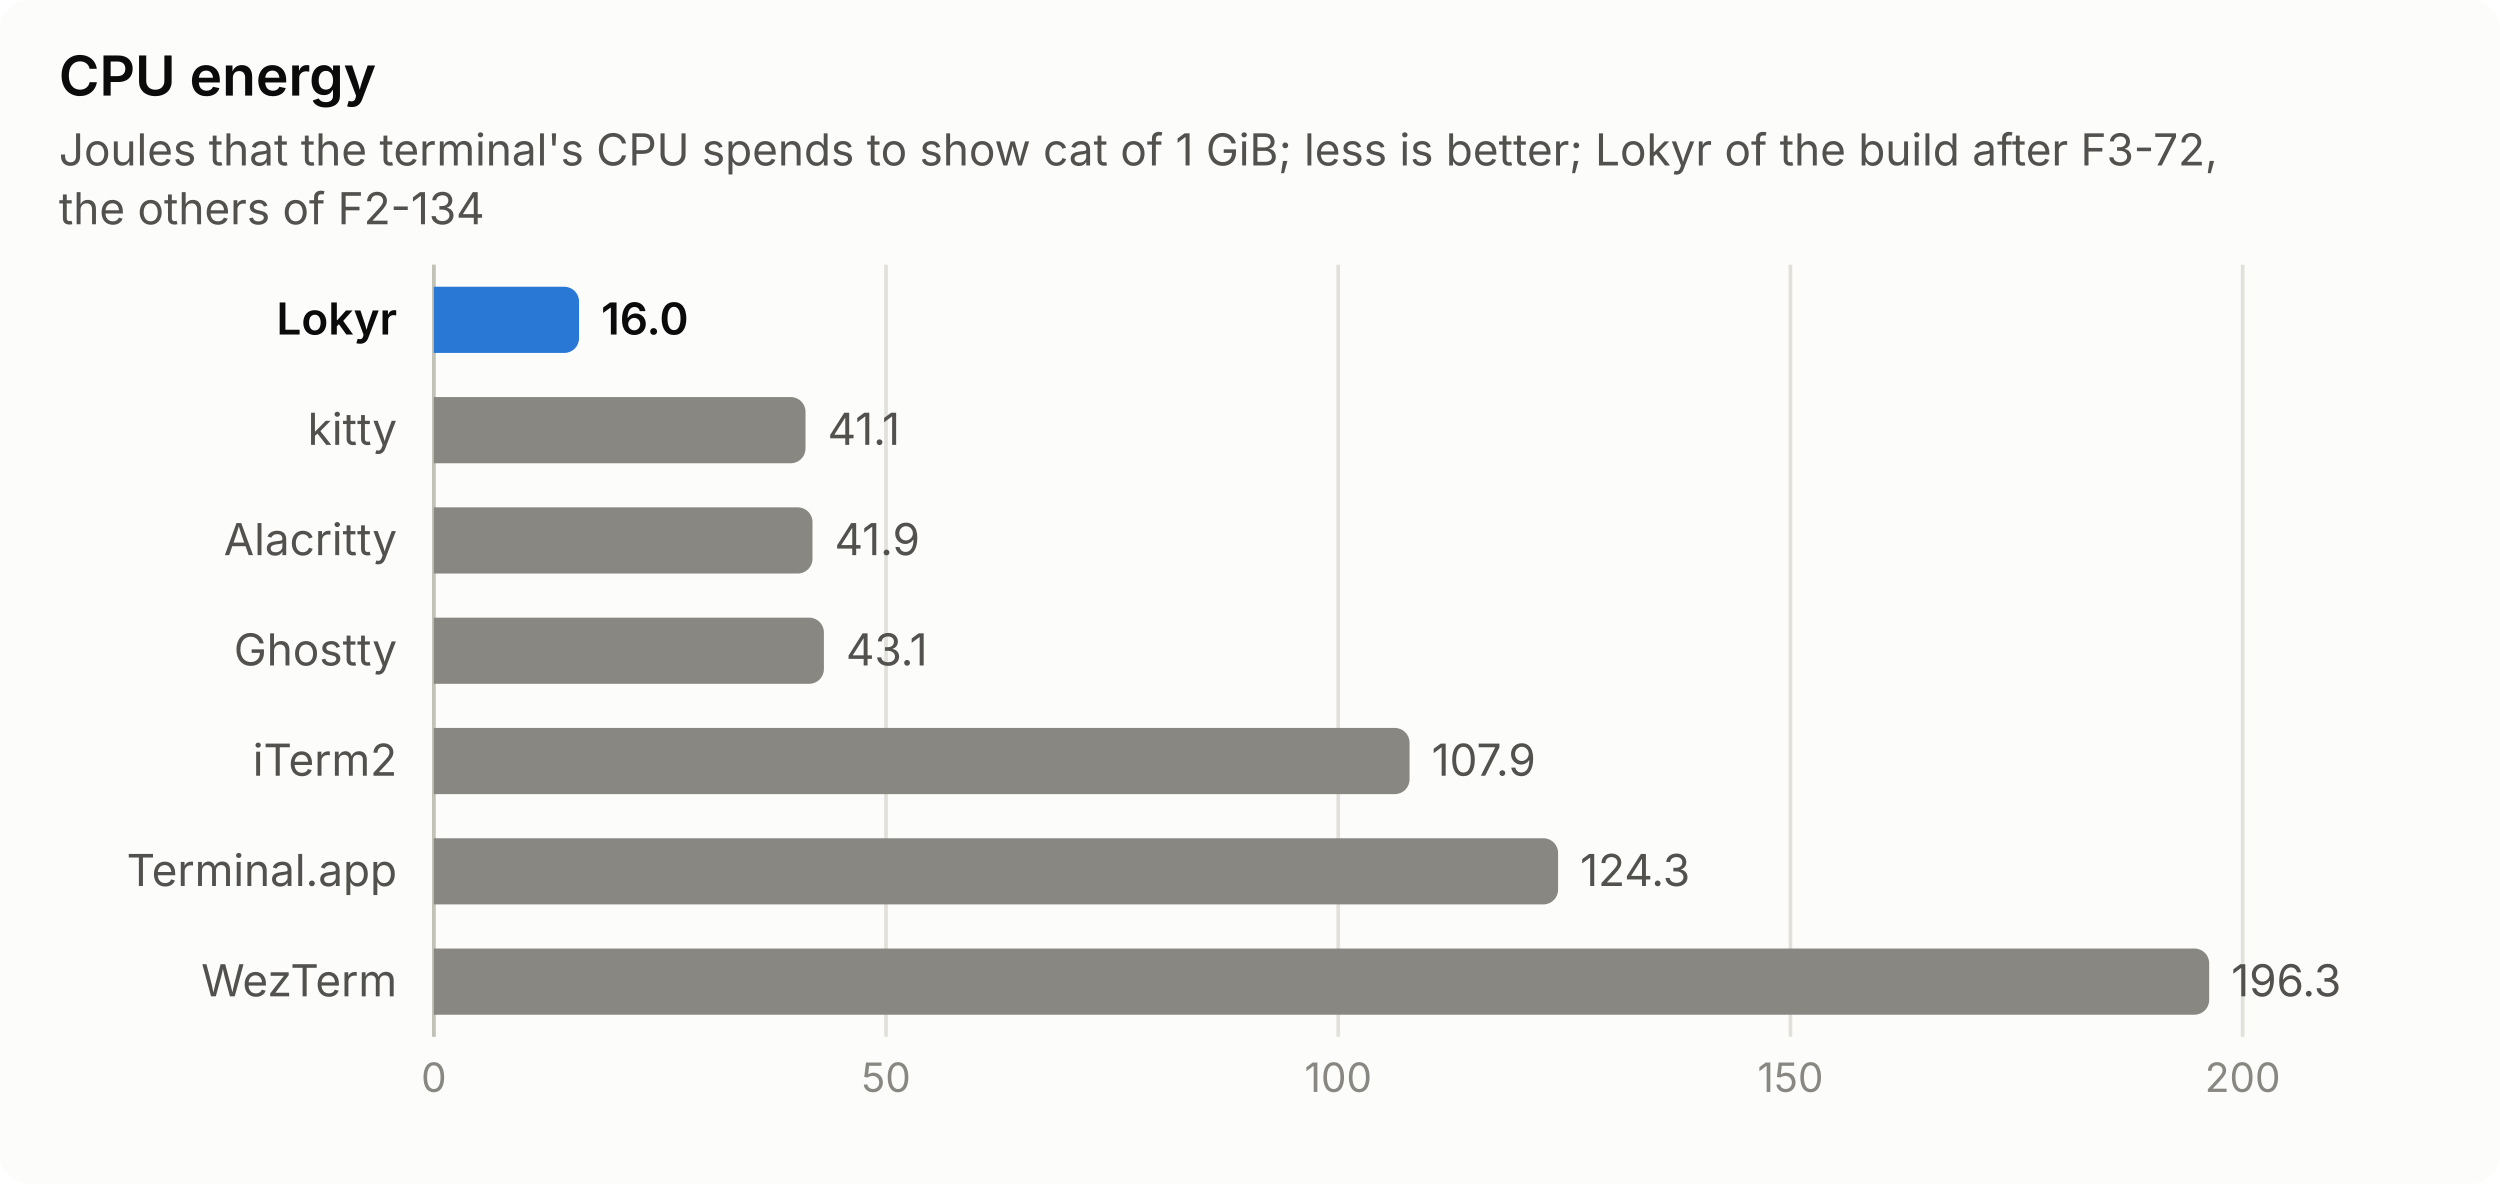
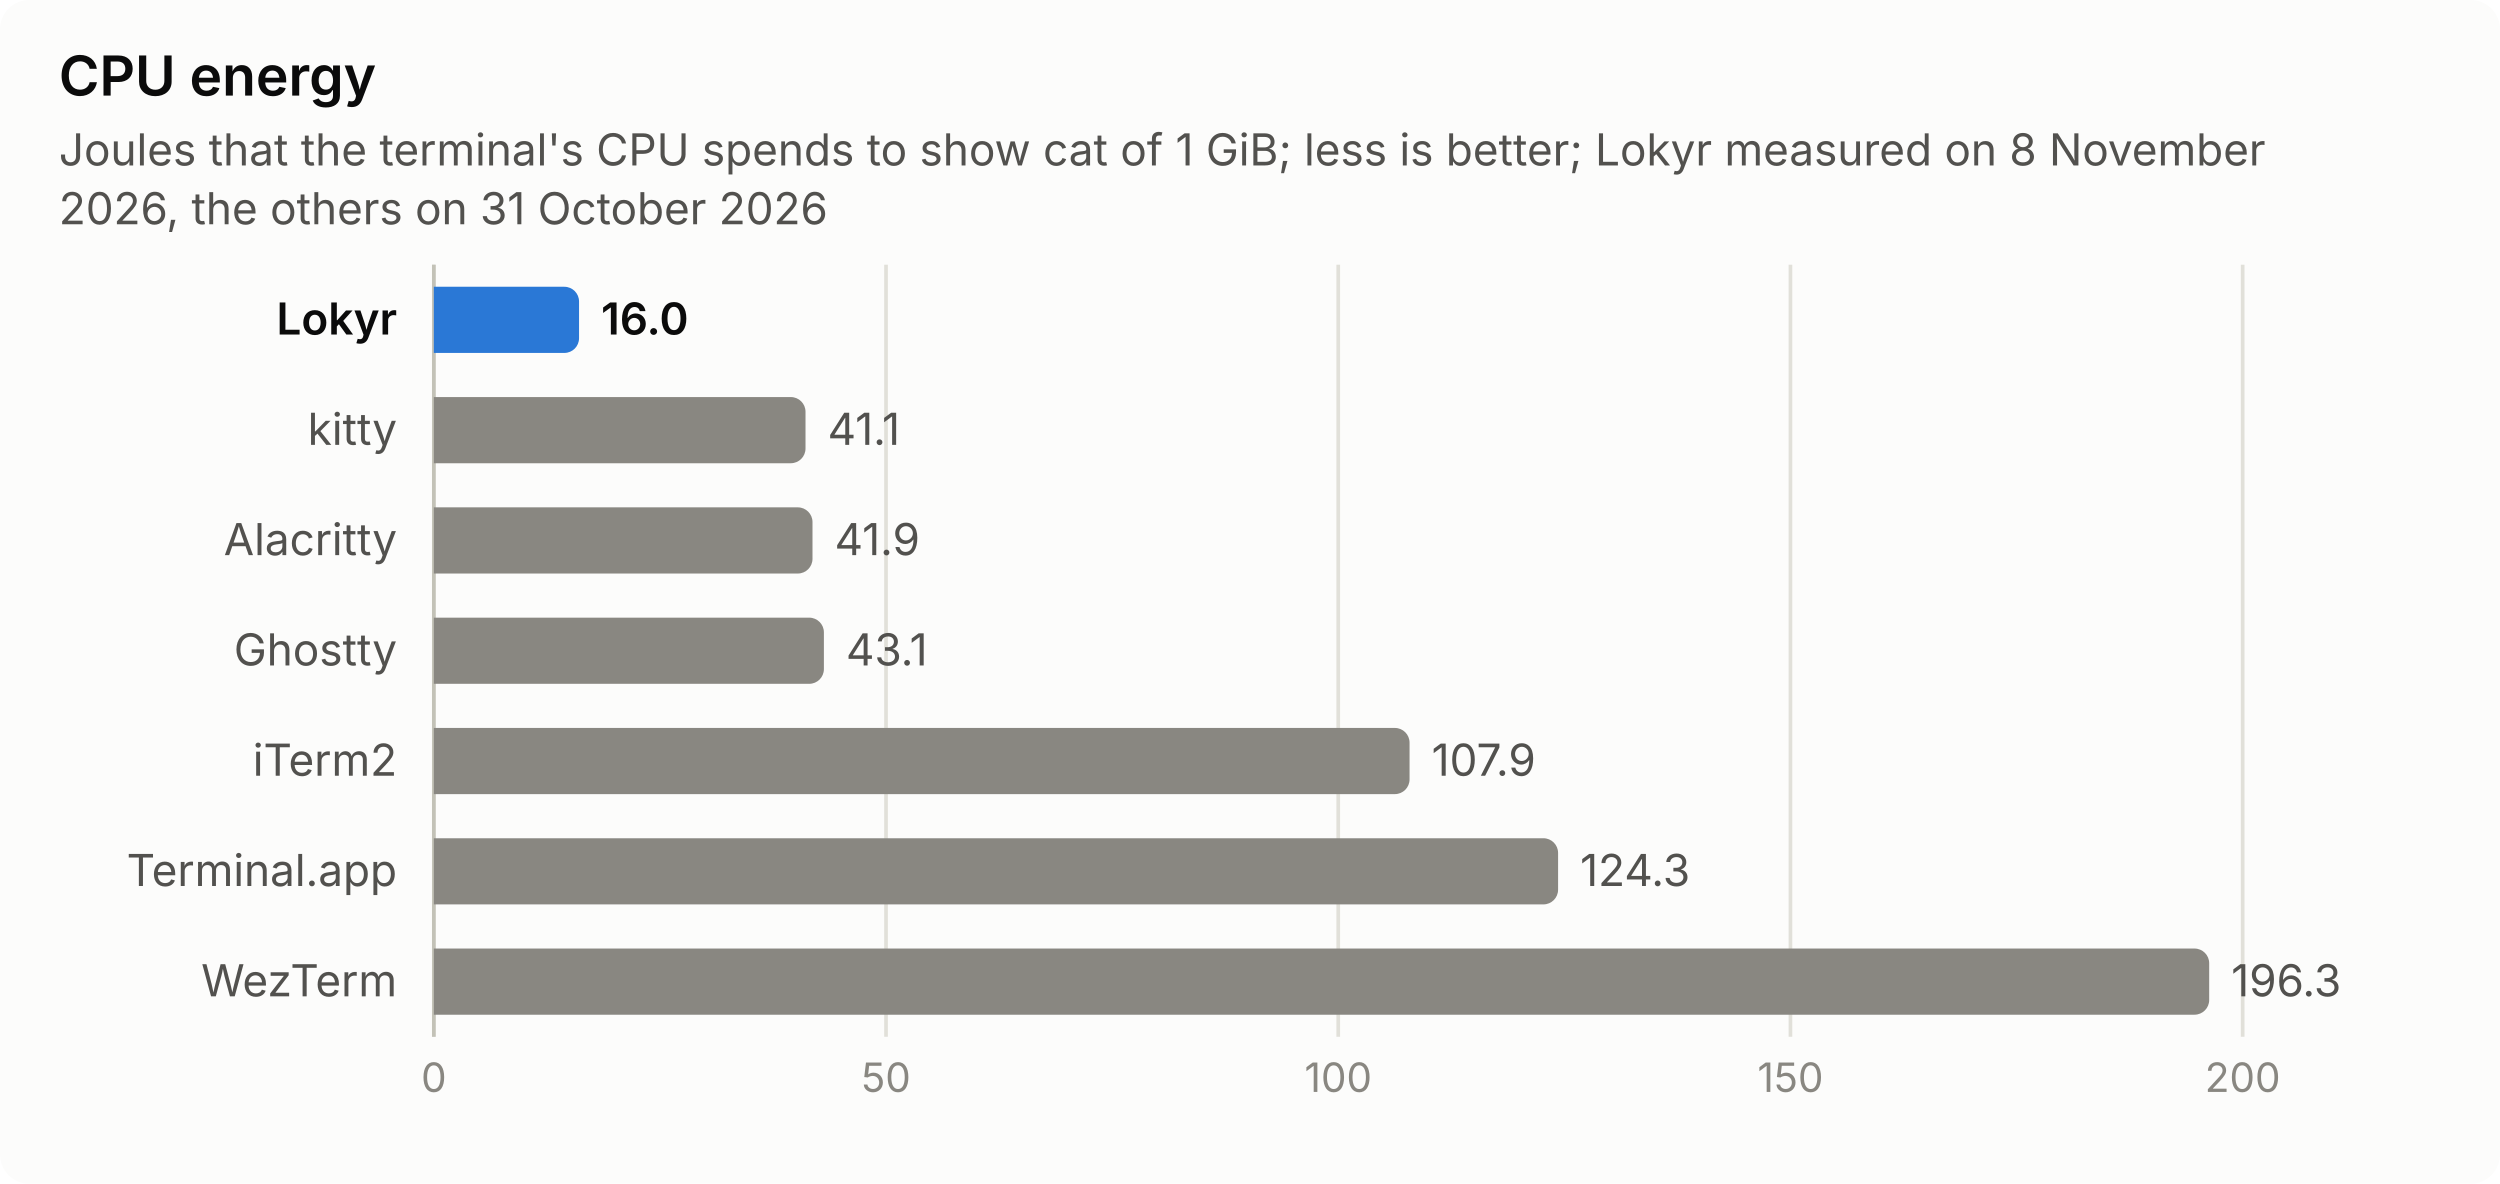
<svg xmlns="http://www.w3.org/2000/svg" width="680" height="322" viewBox="0 0 680 322" role="img" aria-label="CPU energy">
  <style>
  .surface { fill: #fcfcfb; }
  .primary { fill: #0b0b0b; }
  .secondary { fill: #52514e; }
  .muted { fill: #898781; }
  .grid { stroke: #e1e0d9; }
  .base { stroke: #c3c2b7; }
  .accent { fill: #2a78d6; }
  .context { fill: #898781; }
  .accent-line { stroke: #2a78d6; }
  .context-line { stroke: #898781; }
  .second { fill: #eb6834; }
  .second-line { stroke: #eb6834; }
  .ring { stroke: #fcfcfb; }
  .budget { stroke: #52514e; }
  text { font-family: system-ui, -apple-system, "Segoe UI", sans-serif; }
  .tick { font-variant-numeric: tabular-nums; }
  @media (prefers-color-scheme: dark) {
    .surface { fill: #1a1a19; }
    .primary { fill: #f0efec; }
    .secondary { fill: #c3c2b7; }
    .muted { fill: #898781; }
    .grid { stroke: #2c2c2a; }
    .base { stroke: #383835; }
    .accent { fill: #3987e5; }
    .context { fill: #6f6e69; }
    .accent-line { stroke: #3987e5; }
    .context-line { stroke: #6f6e69; }
    .second { fill: #d95926; }
    .second-line { stroke: #d95926; }
    .ring { stroke: #1a1a19; }
    .budget { stroke: #c3c2b7; }
  }
</style>
  <rect class="surface" width="680" height="322" rx="8" />
  <text class="primary" x="16" y="26" font-size="15" font-weight="600">CPU energy</text>
-   <text class="secondary" x="16" y="45" font-size="12">Joules that the terminal's CPU spends to show cat of 1 GiB; less is better; Lokyr of the build after F3-72,</text>
-   <text class="secondary" x="16" y="61" font-size="12">the others of F2-134</text>
+   <text class="secondary" x="16" y="45" font-size="12">Joules that the terminal's CPU spends to show cat of 1 GiB; less is better; Lokyr measured on 8 November</text>
+   <text class="secondary" x="16" y="61" font-size="12">2026, the others on 31 October 2026</text>
  <line class="grid" x1="118.0" y1="72" x2="118.0" y2="282.0" stroke-width="1" />
  <text class="muted tick" x="118.0" y="297.0" font-size="11" text-anchor="middle">0</text>
  <line class="grid" x1="241.0" y1="72" x2="241.0" y2="282.0" stroke-width="1" />
  <text class="muted tick" x="241.0" y="297.0" font-size="11" text-anchor="middle">50</text>
  <line class="grid" x1="364.0" y1="72" x2="364.0" y2="282.0" stroke-width="1" />
  <text class="muted tick" x="364.0" y="297.0" font-size="11" text-anchor="middle">100</text>
  <line class="grid" x1="487.0" y1="72" x2="487.0" y2="282.0" stroke-width="1" />
  <text class="muted tick" x="487.0" y="297.0" font-size="11" text-anchor="middle">150</text>
  <line class="grid" x1="610.0" y1="72" x2="610.0" y2="282.0" stroke-width="1" />
  <text class="muted tick" x="610.0" y="297.0" font-size="11" text-anchor="middle">200</text>
  <line class="base" x1="118" y1="72" x2="118" y2="282.0" stroke-width="1" />
  <text class="primary" x="108" y="91.0" font-size="12" text-anchor="end" font-weight="600">Lokyr</text>
  <path class="accent" d="M118.0,78.0 h35.5 a4,4 0 0 1 4,4 v10.0 a4,4 0 0 1 -4,4 h-35.5 z" />
  <text class="primary tick" x="163.5" y="91.0" font-size="12" font-weight="600">16.0</text>
  <text class="secondary" x="108" y="121.0" font-size="12" text-anchor="end">kitty</text>
  <path class="context" d="M118.0,108.0 h97.1 a4,4 0 0 1 4,4 v10.0 a4,4 0 0 1 -4,4 h-97.1 z" />
  <text class="secondary tick" x="225.1" y="121.0" font-size="12">41.1</text>
  <text class="secondary" x="108" y="151.0" font-size="12" text-anchor="end">Alacritty</text>
  <path class="context" d="M118.0,138.0 h99.0 a4,4 0 0 1 4,4 v10.0 a4,4 0 0 1 -4,4 h-99.0 z" />
  <text class="secondary tick" x="227.0" y="151.0" font-size="12">41.9</text>
  <text class="secondary" x="108" y="181.0" font-size="12" text-anchor="end">Ghostty</text>
  <path class="context" d="M118.0,168.0 h102.1 a4,4 0 0 1 4,4 v10.0 a4,4 0 0 1 -4,4 h-102.1 z" />
  <text class="secondary tick" x="230.1" y="181.0" font-size="12">43.1</text>
  <text class="secondary" x="108" y="211.0" font-size="12" text-anchor="end">iTerm2</text>
  <path class="context" d="M118.0,198.0 h261.4 a4,4 0 0 1 4,4 v10.0 a4,4 0 0 1 -4,4 h-261.4 z" />
  <text class="secondary tick" x="389.4" y="211.0" font-size="12">107.9</text>
  <text class="secondary" x="108" y="241.0" font-size="12" text-anchor="end">Terminal.app</text>
  <path class="context" d="M118.0,228.0 h301.8 a4,4 0 0 1 4,4 v10.0 a4,4 0 0 1 -4,4 h-301.8 z" />
  <text class="secondary tick" x="429.8" y="241.0" font-size="12">124.3</text>
  <text class="secondary" x="108" y="271.0" font-size="12" text-anchor="end">WezTerm</text>
  <path class="context" d="M118.0,258.0 h478.9 a4,4 0 0 1 4,4 v10.0 a4,4 0 0 1 -4,4 h-478.9 z" />
  <text class="secondary tick" x="606.9" y="271.0" font-size="12">196.3</text>
</svg>
